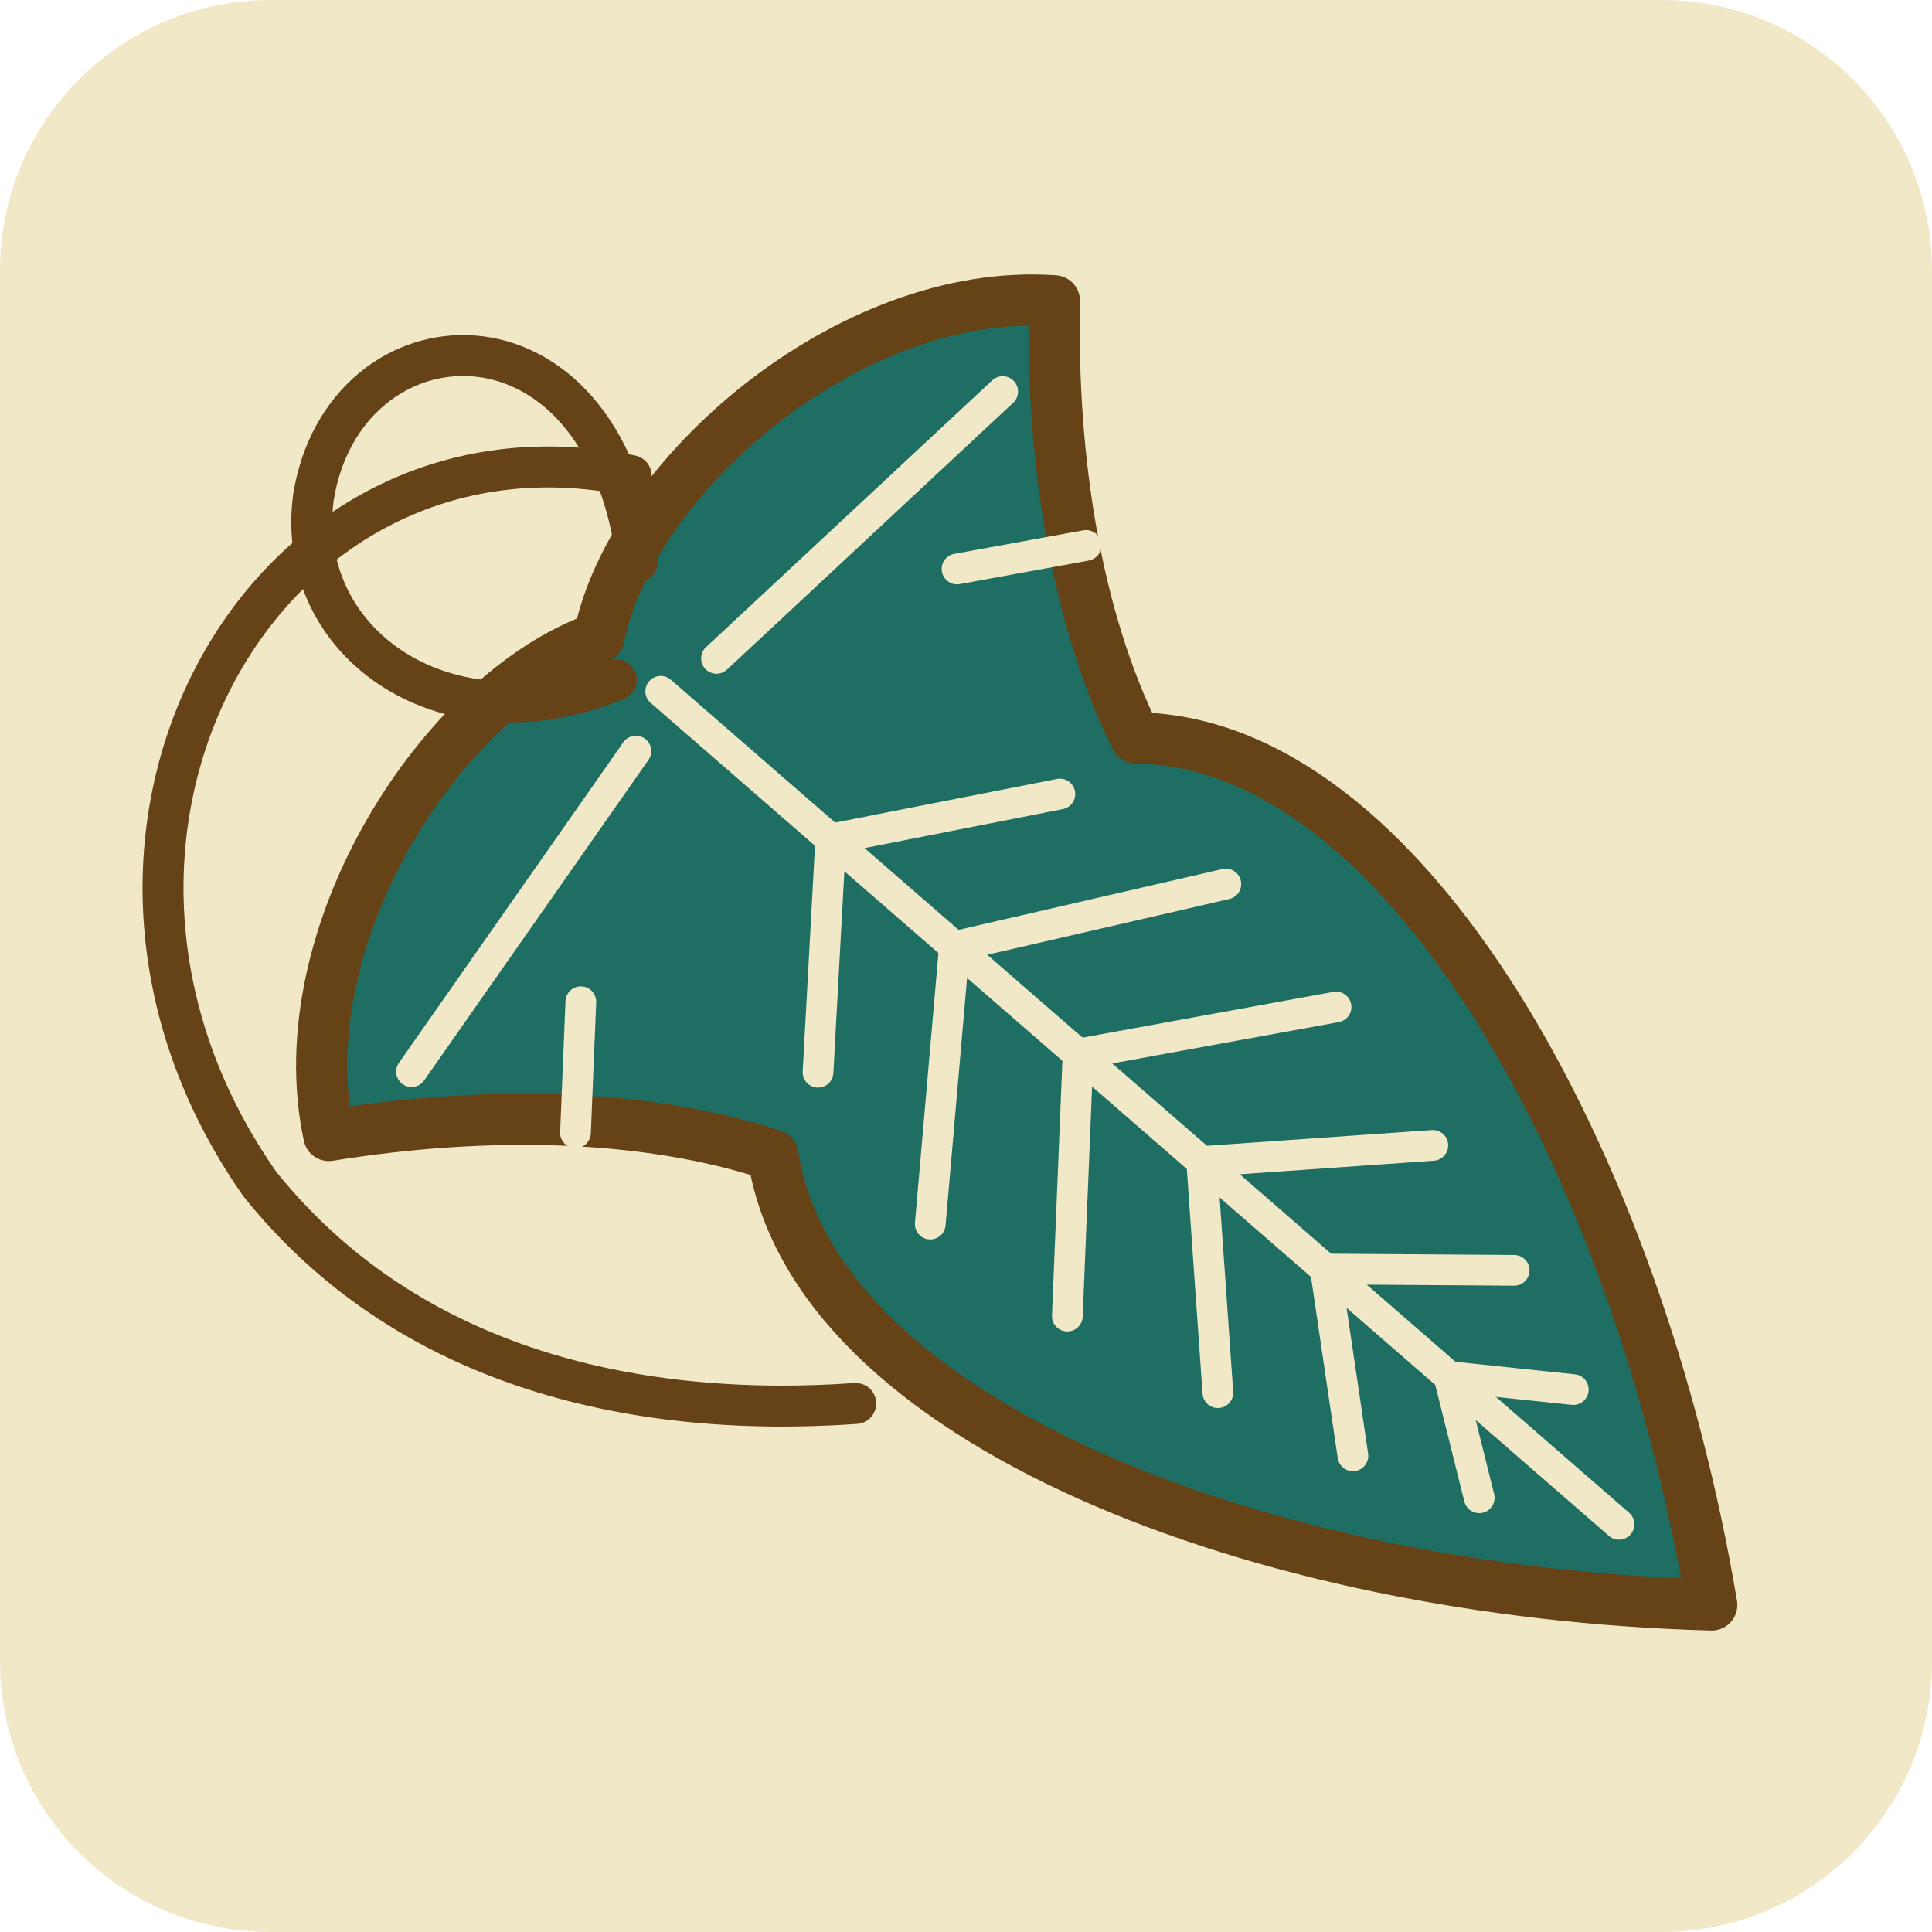
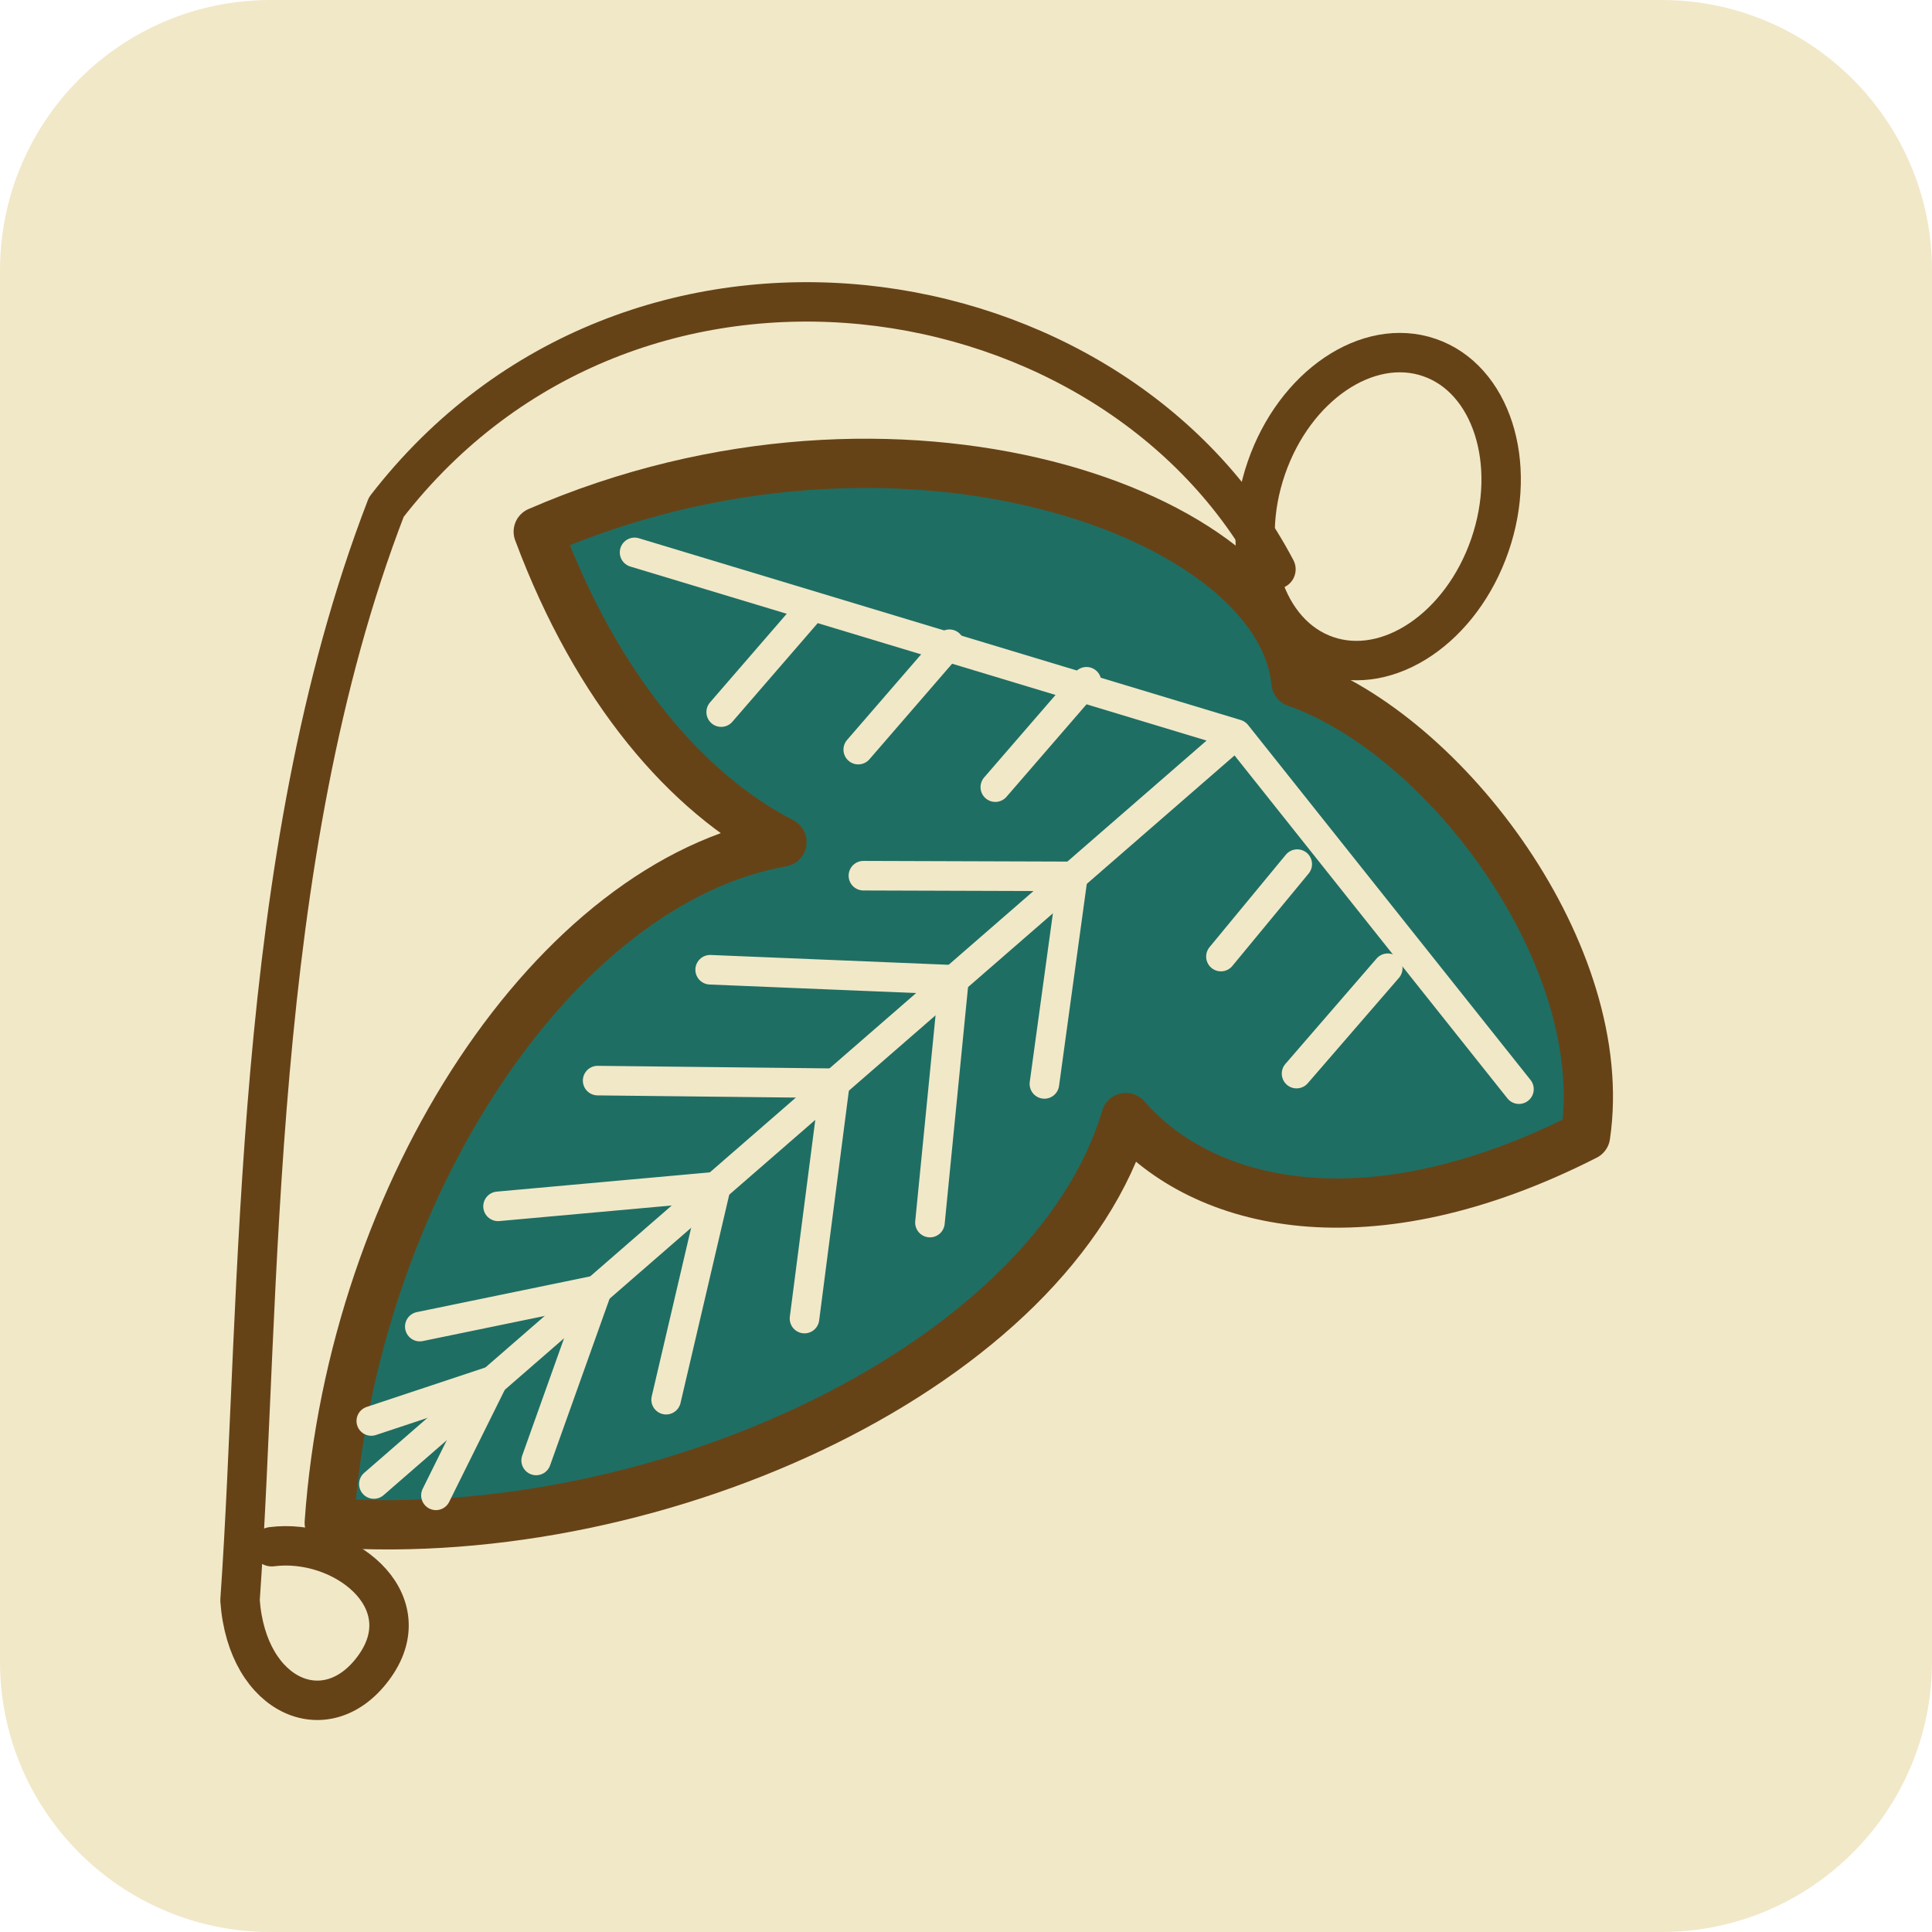
<svg xmlns="http://www.w3.org/2000/svg" viewBox="0 0 200 200" role="img" aria-label="Fellowship theme mark" fill="none" stroke="#664317" stroke-width="5" stroke-linejoin="round" stroke-linecap="round">
  <rect width="200" height="200" rx="28" fill="#F1E8C8" stroke="none" />
-   <g transform="translate(62 66) rotate(41) scale(1.06)">
-     <path d="M0,0 C-8,-14 -4,-42 12,-54 C22,-42 34,-32 46,-27 C66,-44 110,-28 144,0 C110,28 66,44 46,27 C34,32 22,42 12,54 C-4,42 -8,14 0,0 Z" fill="#1F6E63" />
+   <g transform="translate(128 76) rotate(139) scale(1.02 -1.02)">
+     <path d="M-8,0 C-18,-14 2,-50 40,-62 C46,-46 46,-32 42,-22 C62,-34 98,-24 122,0 C98,24 56,36 34,22 C34,34 24,48 0,54 C-14,42 -16,14 -8,0 Z" fill="#1F6E63" />
    <g stroke="#F1E8C8" stroke-width="3">
-       <line x1="8" y1="0" x2="132" y2="0" />
-       <path d="M10,-6 L14,-44 M10,6 L14,44" />
-       <path d="M30,0 L44,-18 M30,0 L44,18 M46,0 L62,-22 M46,0 L62,22 M62,0 L78,-20 M62,0 L78,20 M78,0 L94,-16 M78,0 L94,16 M94,0 L108,-12 M94,0 L108,12 M110,0 L120,-7 M110,0 L120,7" />
-       <path d="M22,-28 L30,-38 M22,28 L30,38" />
+       <path d="M0,0 L116,0 M0,0 L34,-54 M0,0 L2,46" />
+       <path d="M22,0 L38,-14 M22,0 L38,14 M38,0 L56,-17 M38,0 L56,17 M54,0 L72,-16 M54,0 L72,16 M70,0 L88,-13 M70,0 L88,13 M86,0 L102,-9 M86,0 L102,9 M100,0 L112,-5 M100,0 L112,5" />
+       <path d="M8,-14 L22,-12 M16,-26 L30,-24 M24,-38 L38,-36 M4,14 L16,16 M4,28 L18,30" />
    </g>
-     <path d="M-2,-8 C-22,-26 -40,-8 -30,8 C-22,20 -4,18 4,2" stroke-width="4" />
-     <path d="M-8,-14 C-40,4 -30,52 10,62 C32,66 52,56 68,40" stroke-width="4" />
+     <ellipse cx="-26" cy="-8" rx="16" ry="12" transform="rotate(30 -26 -8)" stroke-width="4" />
+     <path d="M-14,-10 C-22,-44 10,-82 50,-74 C84,-56 112,-22 134,0 C140,8 136,16 128,14 C120,12 122,2 128,-2" stroke-width="4" />
  </g>
</svg>
